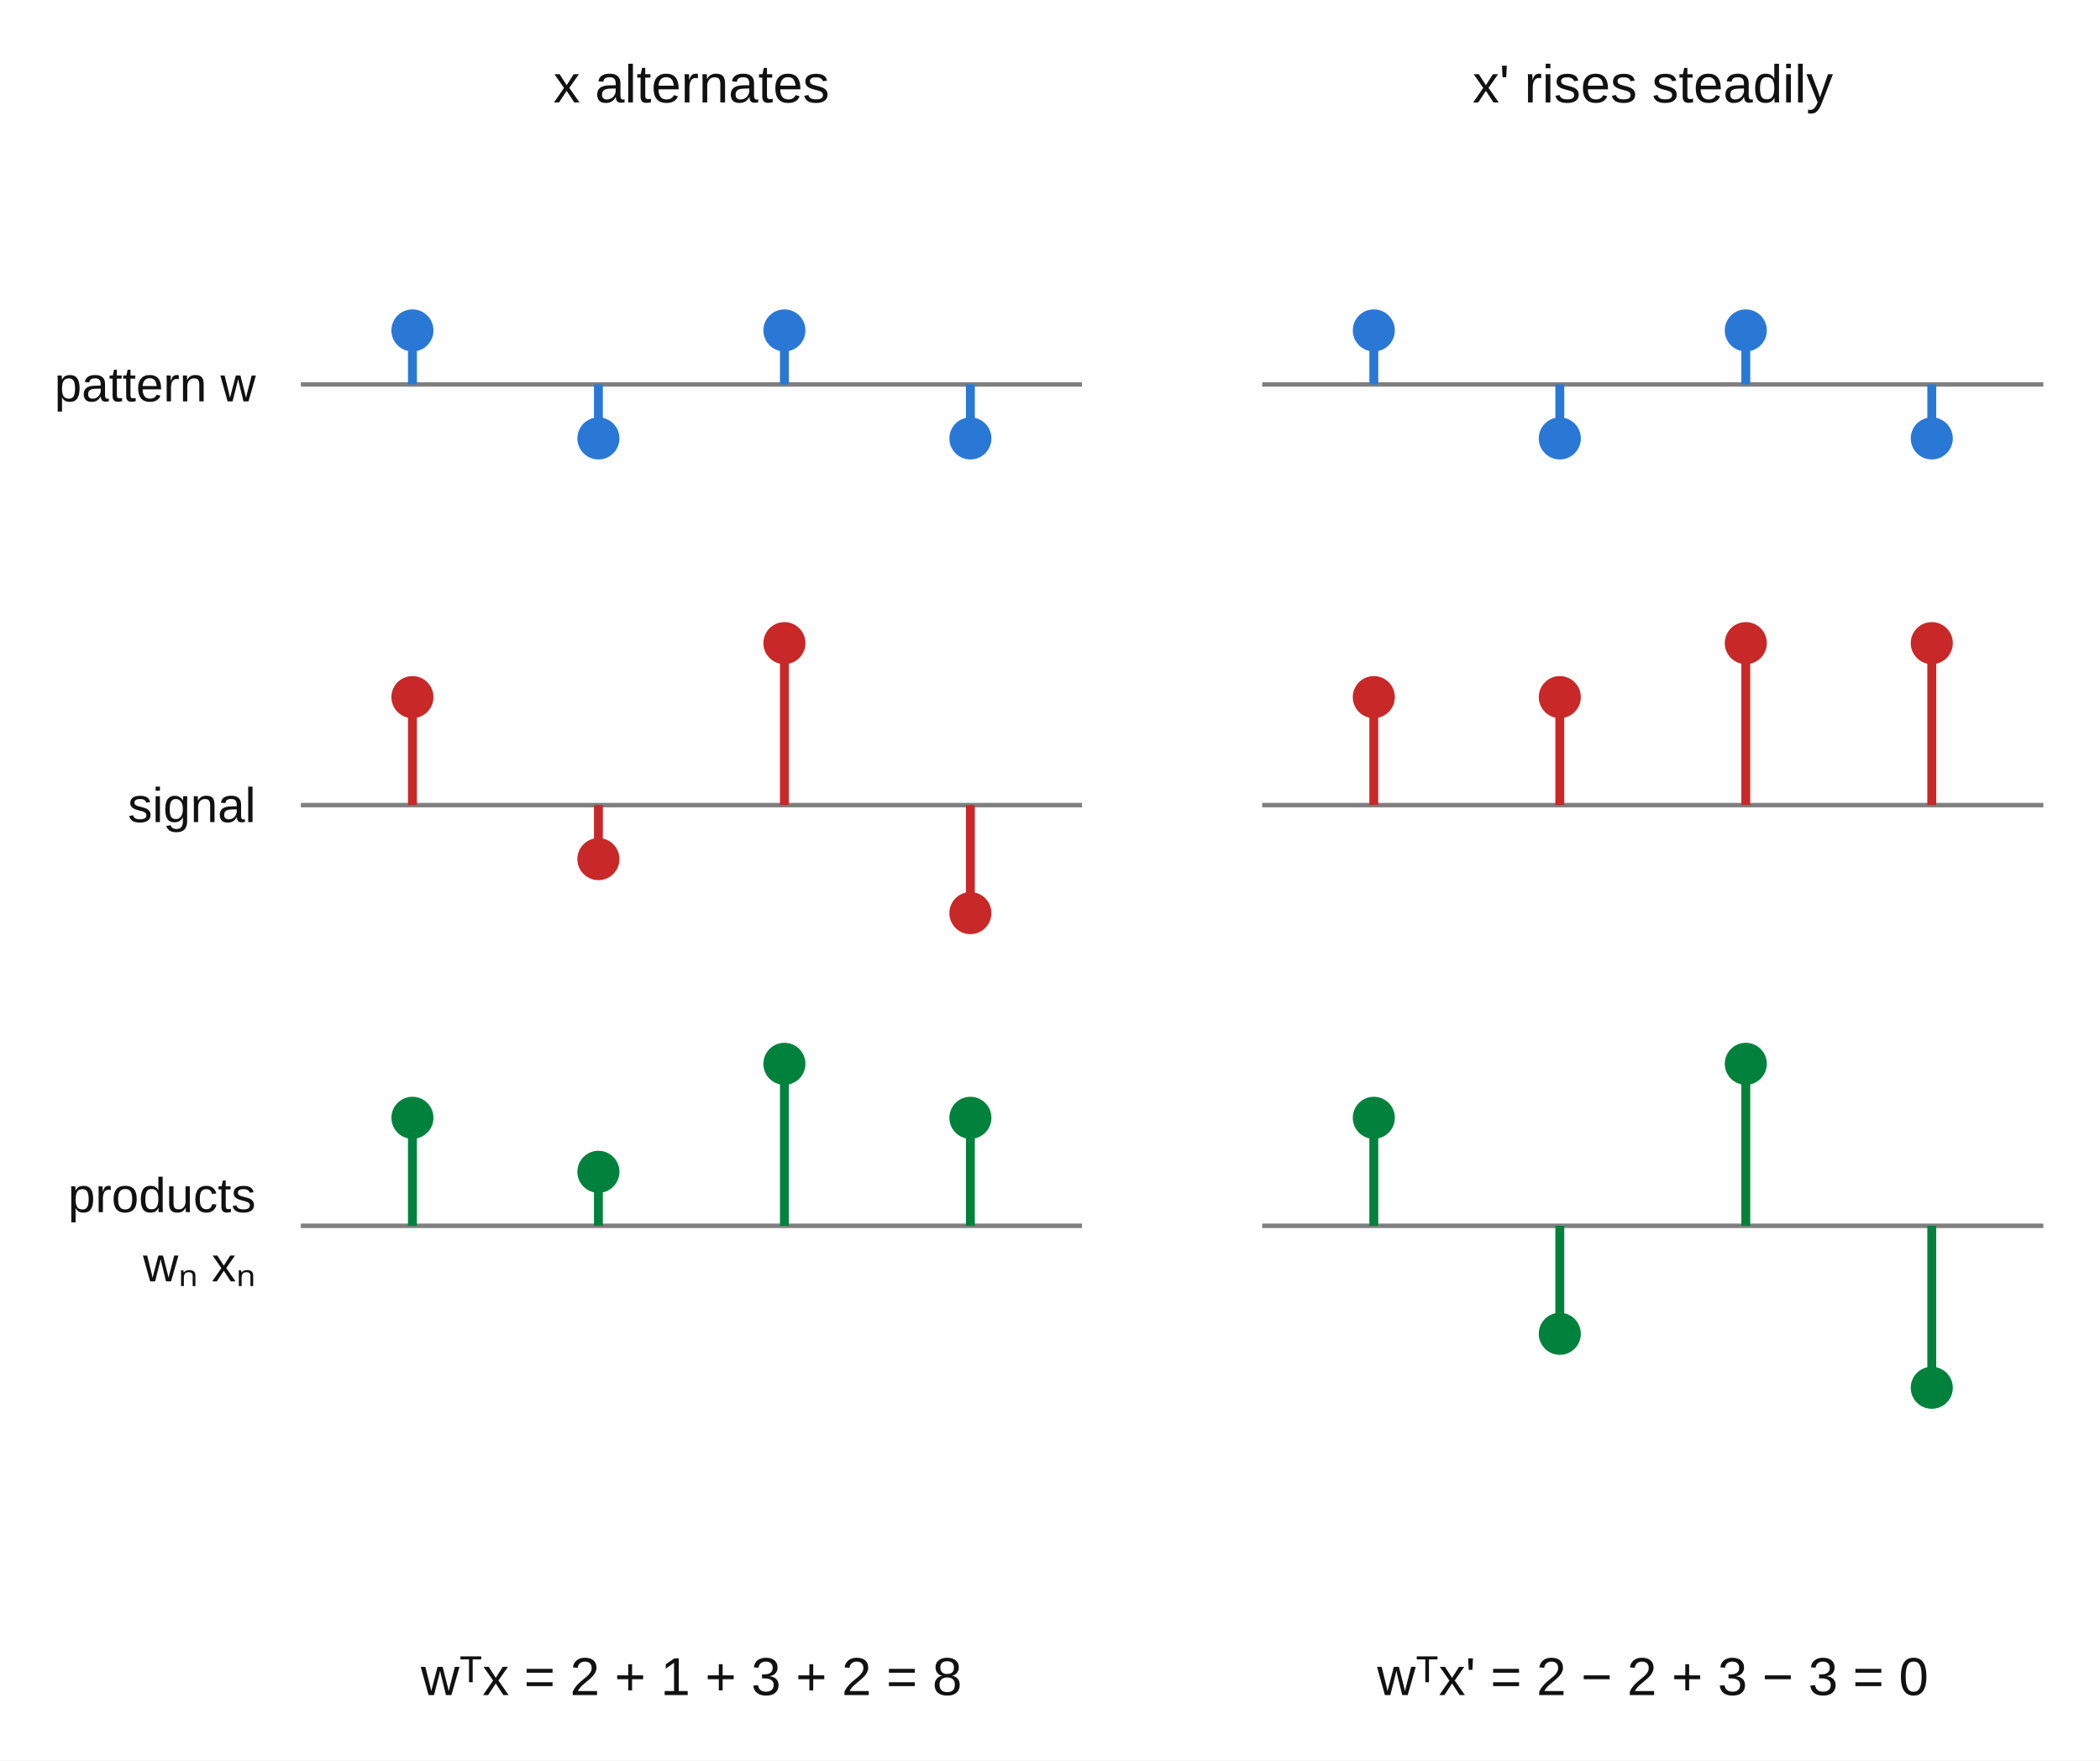
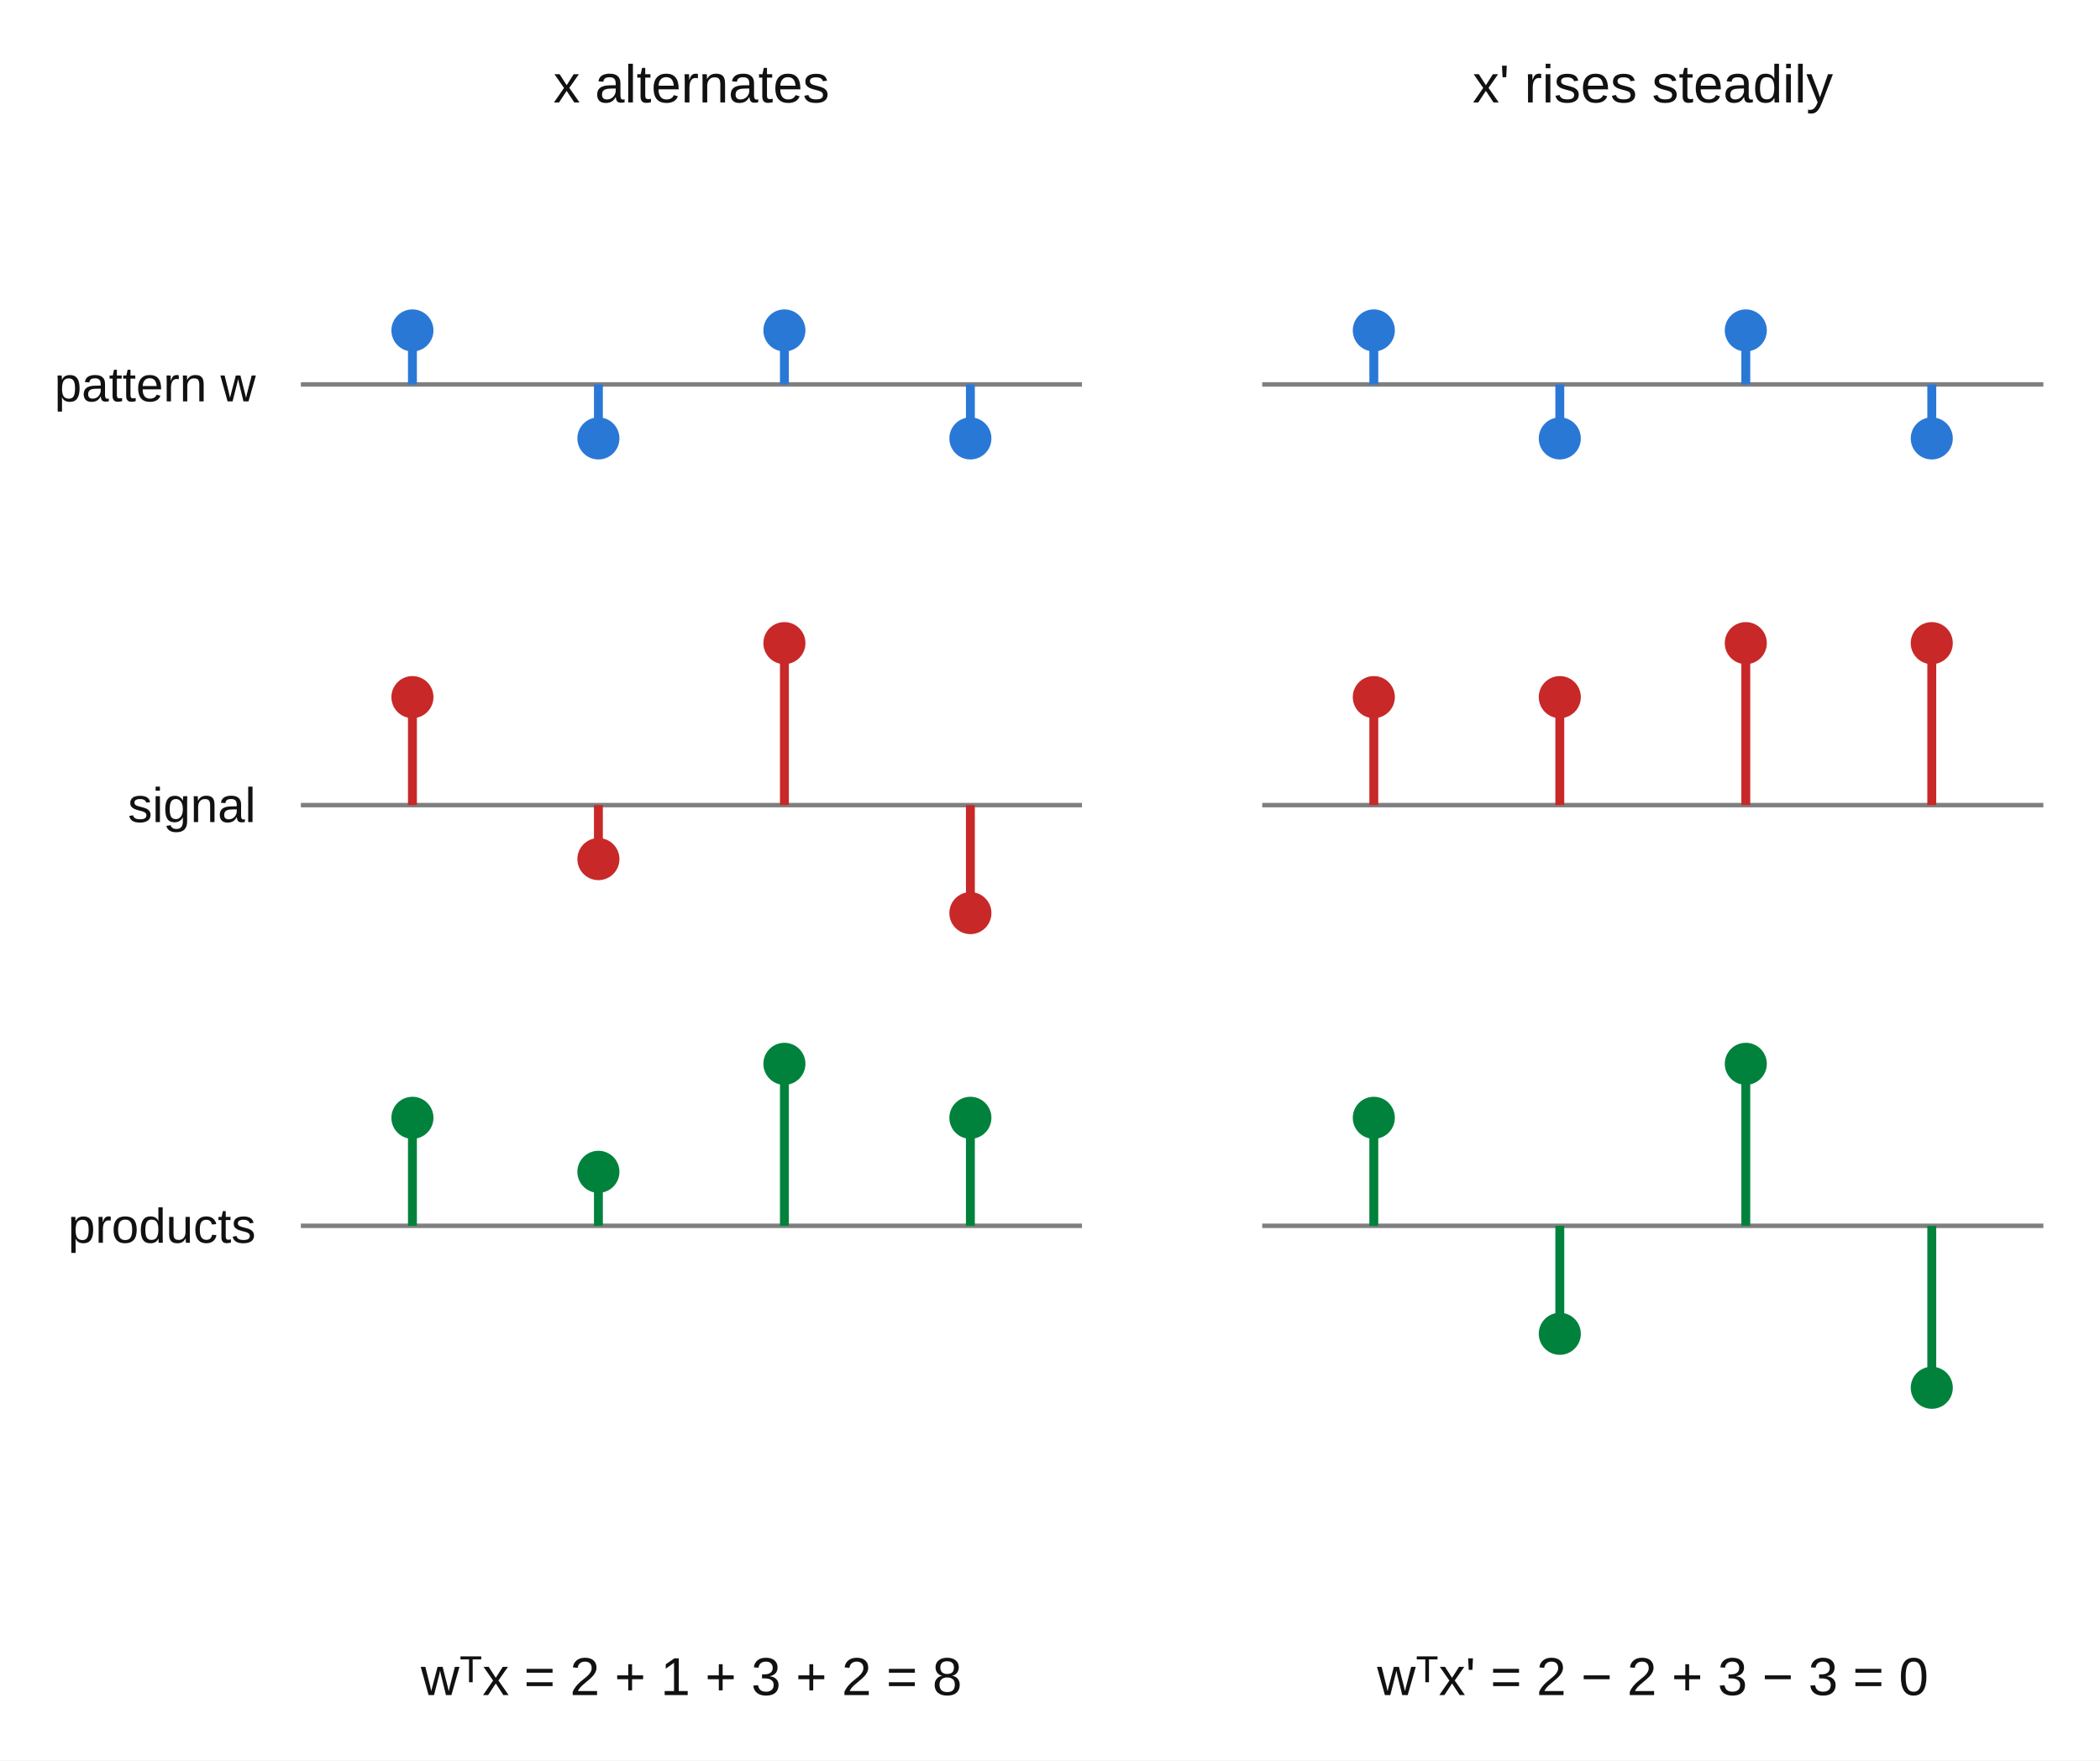
<svg xmlns="http://www.w3.org/2000/svg" width="519" height="435" viewBox="568.314 131.046 943.636 790.909">
  <rect x="568.314" y="131.046" width="943.636" height="790.909" fill="#ffffff" />
  <path d="M703.5 303.75C820.5 303.75 937.5 303.75 1054.5 303.75" fill="none" stroke="#7f7f7f" stroke-width="2" stroke-linejoin="round" stroke-linecap="butt" />
  <path d="M753.64 303.75C753.64 295.66 753.64 287.58 753.64 279.49" fill="none" stroke="#2a78d6" stroke-width="4" stroke-linejoin="round" stroke-linecap="butt" />
  <path d="M763.09 279.49C763.09 274.27 758.86 270.04 753.64 270.04C748.42 270.04 744.19 274.27 744.19 279.49C744.19 284.71 748.42 288.94 753.64 288.94C758.86 288.94 763.09 284.71 763.09 279.49" fill="#2a78d6" />
  <path d="M837.21 303.75C837.21 311.84 837.21 319.92 837.21 328.01" fill="none" stroke="#2a78d6" stroke-width="4" stroke-linejoin="round" stroke-linecap="butt" />
  <path d="M846.66 328.01C846.66 322.79 842.43 318.56 837.21 318.56C832 318.56 827.76 322.79 827.76 328.01C827.76 333.23 832 337.46 837.21 337.46C842.43 337.46 846.66 333.23 846.66 328.01" fill="#2a78d6" />
  <path d="M920.79 303.75C920.79 295.66 920.79 287.58 920.79 279.49" fill="none" stroke="#2a78d6" stroke-width="4" stroke-linejoin="round" stroke-linecap="butt" />
  <path d="M930.24 279.49C930.24 274.27 926 270.04 920.79 270.04C915.57 270.04 911.34 274.27 911.34 279.49C911.34 284.71 915.57 288.94 920.79 288.94C926 288.94 930.24 284.71 930.24 279.49" fill="#2a78d6" />
  <path d="M1004.36 303.75C1004.36 311.84 1004.36 319.92 1004.36 328.01" fill="none" stroke="#2a78d6" stroke-width="4" stroke-linejoin="round" stroke-linecap="butt" />
  <path d="M1013.81 328.01C1013.81 322.79 1009.58 318.56 1004.36 318.56C999.14 318.56 994.91 322.79 994.91 328.01C994.91 333.23 999.14 337.46 1004.36 337.46C1009.58 337.46 1013.81 333.23 1013.81 328.01" fill="#2a78d6" />
  <path d="M703.5 492.75C820.5 492.75 937.5 492.75 1054.5 492.75" fill="none" stroke="#7f7f7f" stroke-width="2" stroke-linejoin="round" stroke-linecap="butt" />
  <path d="M753.64 492.75C753.64 476.58 753.64 460.41 753.64 444.23" fill="none" stroke="#c82828" stroke-width="4" stroke-linejoin="round" stroke-linecap="butt" />
  <path d="M763.09 444.23C763.09 439.02 758.86 434.78 753.64 434.78C748.42 434.78 744.19 439.02 744.19 444.23C744.19 449.45 748.42 453.68 753.64 453.68C758.86 453.68 763.09 449.45 763.09 444.23" fill="#c82828" />
  <path d="M837.21 492.75C837.21 500.84 837.21 508.92 837.21 517.01" fill="none" stroke="#c82828" stroke-width="4" stroke-linejoin="round" stroke-linecap="butt" />
  <path d="M846.66 517.01C846.66 511.79 842.43 507.56 837.21 507.56C832 507.56 827.76 511.79 827.76 517.01C827.76 522.23 832 526.46 837.21 526.46C842.43 526.46 846.66 522.23 846.66 517.01" fill="#c82828" />
  <path d="M920.79 492.75C920.79 468.49 920.79 444.23 920.79 419.98" fill="none" stroke="#c82828" stroke-width="4" stroke-linejoin="round" stroke-linecap="butt" />
  <path d="M930.24 419.98C930.24 414.76 926 410.53 920.79 410.53C915.57 410.53 911.34 414.76 911.34 419.98C911.34 425.2 915.57 429.43 920.79 429.43C926 429.43 930.24 425.2 930.24 419.98" fill="#c82828" />
  <path d="M1004.36 492.75C1004.36 508.92 1004.36 525.09 1004.36 541.27" fill="none" stroke="#c82828" stroke-width="4" stroke-linejoin="round" stroke-linecap="butt" />
  <path d="M1013.81 541.27C1013.81 536.05 1009.58 531.82 1004.36 531.82C999.14 531.82 994.91 536.05 994.91 541.27C994.91 546.48 999.14 550.72 1004.36 550.72C1009.58 550.72 1013.81 546.48 1013.81 541.27" fill="#c82828" />
  <path d="M703.5 681.75C820.5 681.75 937.5 681.75 1054.5 681.75" fill="none" stroke="#7f7f7f" stroke-width="2" stroke-linejoin="round" stroke-linecap="butt" />
  <path d="M753.64 681.75C753.64 665.58 753.64 649.41 753.64 633.23" fill="none" stroke="#00823c" stroke-width="4" stroke-linejoin="round" stroke-linecap="butt" />
  <path d="M763.09 633.23C763.09 628.02 758.86 623.78 753.64 623.78C748.42 623.78 744.19 628.02 744.19 633.23C744.19 638.45 748.42 642.68 753.64 642.68C758.86 642.68 763.09 638.45 763.09 633.23" fill="#00823c" />
  <path d="M837.21 681.75C837.21 673.66 837.21 665.58 837.21 657.49" fill="none" stroke="#00823c" stroke-width="4" stroke-linejoin="round" stroke-linecap="butt" />
  <path d="M846.66 657.49C846.66 652.27 842.43 648.04 837.21 648.04C832 648.04 827.76 652.27 827.76 657.49C827.76 662.71 832 666.94 837.21 666.94C842.43 666.94 846.66 662.71 846.66 657.49" fill="#00823c" />
  <path d="M920.79 681.75C920.79 657.49 920.79 633.23 920.79 608.98" fill="none" stroke="#00823c" stroke-width="4" stroke-linejoin="round" stroke-linecap="butt" />
  <path d="M930.24 608.98C930.24 603.76 926 599.53 920.79 599.53C915.57 599.53 911.34 603.76 911.34 608.98C911.34 614.2 915.57 618.43 920.79 618.43C926 618.43 930.24 614.2 930.24 608.98" fill="#00823c" />
  <path d="M1004.36 681.75C1004.36 665.58 1004.36 649.41 1004.36 633.23" fill="none" stroke="#00823c" stroke-width="4" stroke-linejoin="round" stroke-linecap="butt" />
  <path d="M1013.81 633.23C1013.81 628.02 1009.58 623.78 1004.36 623.78C999.14 623.78 994.91 628.02 994.91 633.23C994.91 638.45 999.14 642.68 1004.36 642.68C1009.58 642.68 1013.81 638.45 1013.81 633.23" fill="#00823c" />
  <text x="879" y="884.25" font-size="24" font-family="Arial, Helvetica, 'Liberation Sans', 'Nimbus Sans', 'Noto Sans CJK SC', 'Microsoft YaHei', 'PingFang SC', sans-serif" fill="#111111" text-anchor="middle" dominant-baseline="central">wᵀx = 2 + 1 + 3 + 2 = 8</text>
  <path d="M1135.5 303.75C1252.5 303.75 1369.5 303.75 1486.5 303.75" fill="none" stroke="#7f7f7f" stroke-width="2" stroke-linejoin="round" stroke-linecap="butt" />
  <path d="M1185.64 303.75C1185.64 295.66 1185.64 287.58 1185.64 279.49" fill="none" stroke="#2a78d6" stroke-width="4" stroke-linejoin="round" stroke-linecap="butt" />
  <path d="M1195.09 279.49C1195.09 274.27 1190.86 270.04 1185.64 270.04C1180.42 270.04 1176.19 274.27 1176.19 279.49C1176.19 284.71 1180.42 288.94 1185.64 288.94C1190.86 288.94 1195.09 284.71 1195.09 279.49" fill="#2a78d6" />
  <path d="M1269.21 303.75C1269.21 311.84 1269.21 319.92 1269.21 328.01" fill="none" stroke="#2a78d6" stroke-width="4" stroke-linejoin="round" stroke-linecap="butt" />
  <path d="M1278.66 328.01C1278.66 322.79 1274.43 318.56 1269.21 318.56C1264 318.56 1259.76 322.79 1259.76 328.01C1259.76 333.23 1264 337.46 1269.21 337.46C1274.43 337.46 1278.66 333.23 1278.66 328.01" fill="#2a78d6" />
  <path d="M1352.79 303.75C1352.79 295.66 1352.79 287.58 1352.79 279.49" fill="none" stroke="#2a78d6" stroke-width="4" stroke-linejoin="round" stroke-linecap="butt" />
  <path d="M1362.24 279.49C1362.24 274.27 1358 270.04 1352.79 270.04C1347.57 270.04 1343.34 274.27 1343.34 279.49C1343.34 284.71 1347.57 288.94 1352.79 288.94C1358 288.94 1362.24 284.71 1362.24 279.49" fill="#2a78d6" />
  <path d="M1436.36 303.75C1436.36 311.84 1436.36 319.92 1436.36 328.01" fill="none" stroke="#2a78d6" stroke-width="4" stroke-linejoin="round" stroke-linecap="butt" />
  <path d="M1445.81 328.01C1445.81 322.79 1441.58 318.56 1436.36 318.56C1431.14 318.56 1426.91 322.79 1426.91 328.01C1426.91 333.23 1431.14 337.46 1436.36 337.46C1441.58 337.46 1445.81 333.23 1445.81 328.01" fill="#2a78d6" />
  <path d="M1135.5 492.75C1252.5 492.75 1369.5 492.75 1486.5 492.75" fill="none" stroke="#7f7f7f" stroke-width="2" stroke-linejoin="round" stroke-linecap="butt" />
  <path d="M1185.64 492.75C1185.64 476.58 1185.64 460.41 1185.64 444.23" fill="none" stroke="#c82828" stroke-width="4" stroke-linejoin="round" stroke-linecap="butt" />
  <path d="M1195.09 444.23C1195.09 439.02 1190.86 434.78 1185.64 434.78C1180.42 434.78 1176.19 439.02 1176.19 444.23C1176.19 449.45 1180.42 453.68 1185.64 453.68C1190.86 453.68 1195.09 449.45 1195.09 444.23" fill="#c82828" />
  <path d="M1269.21 492.75C1269.21 476.58 1269.21 460.41 1269.21 444.23" fill="none" stroke="#c82828" stroke-width="4" stroke-linejoin="round" stroke-linecap="butt" />
  <path d="M1278.66 444.23C1278.66 439.02 1274.43 434.78 1269.21 434.78C1264 434.78 1259.76 439.02 1259.76 444.23C1259.76 449.45 1264 453.68 1269.21 453.68C1274.43 453.68 1278.66 449.45 1278.66 444.23" fill="#c82828" />
  <path d="M1352.79 492.75C1352.79 468.49 1352.79 444.23 1352.79 419.98" fill="none" stroke="#c82828" stroke-width="4" stroke-linejoin="round" stroke-linecap="butt" />
  <path d="M1362.24 419.98C1362.24 414.76 1358 410.53 1352.79 410.53C1347.57 410.53 1343.34 414.76 1343.34 419.98C1343.34 425.2 1347.57 429.43 1352.79 429.43C1358 429.43 1362.24 425.2 1362.24 419.98" fill="#c82828" />
  <path d="M1436.36 492.75C1436.36 468.49 1436.36 444.23 1436.36 419.98" fill="none" stroke="#c82828" stroke-width="4" stroke-linejoin="round" stroke-linecap="butt" />
  <path d="M1445.81 419.98C1445.81 414.76 1441.58 410.53 1436.36 410.53C1431.14 410.53 1426.91 414.76 1426.91 419.98C1426.91 425.2 1431.14 429.43 1436.36 429.43C1441.58 429.43 1445.81 425.2 1445.81 419.98" fill="#c82828" />
  <path d="M1135.5 681.75C1252.5 681.75 1369.5 681.75 1486.5 681.75" fill="none" stroke="#7f7f7f" stroke-width="2" stroke-linejoin="round" stroke-linecap="butt" />
  <path d="M1185.64 681.75C1185.64 665.58 1185.64 649.41 1185.64 633.23" fill="none" stroke="#00823c" stroke-width="4" stroke-linejoin="round" stroke-linecap="butt" />
  <path d="M1195.09 633.23C1195.09 628.02 1190.86 623.78 1185.64 623.78C1180.42 623.78 1176.19 628.02 1176.19 633.23C1176.19 638.45 1180.42 642.68 1185.64 642.68C1190.86 642.68 1195.09 638.45 1195.09 633.23" fill="#00823c" />
  <path d="M1269.21 681.75C1269.21 697.92 1269.21 714.09 1269.21 730.27" fill="none" stroke="#00823c" stroke-width="4" stroke-linejoin="round" stroke-linecap="butt" />
  <path d="M1278.66 730.27C1278.66 725.05 1274.43 720.82 1269.21 720.82C1264 720.82 1259.76 725.05 1259.76 730.27C1259.76 735.48 1264 739.72 1269.21 739.72C1274.43 739.72 1278.66 735.48 1278.66 730.27" fill="#00823c" />
  <path d="M1352.79 681.75C1352.79 657.49 1352.79 633.23 1352.79 608.98" fill="none" stroke="#00823c" stroke-width="4" stroke-linejoin="round" stroke-linecap="butt" />
  <path d="M1362.24 608.98C1362.24 603.76 1358 599.53 1352.79 599.53C1347.57 599.53 1343.34 603.76 1343.34 608.98C1343.34 614.2 1347.57 618.43 1352.79 618.43C1358 618.43 1362.24 614.2 1362.24 608.98" fill="#00823c" />
  <path d="M1436.36 681.75C1436.36 706.01 1436.36 730.27 1436.36 754.52" fill="none" stroke="#00823c" stroke-width="4" stroke-linejoin="round" stroke-linecap="butt" />
  <path d="M1445.81 754.52C1445.81 749.3 1441.58 745.07 1436.36 745.07C1431.14 745.07 1426.91 749.3 1426.91 754.52C1426.91 759.74 1431.14 763.97 1436.36 763.97C1441.58 763.97 1445.81 759.74 1445.81 754.52" fill="#00823c" />
  <text x="1311" y="884.25" font-size="24" font-family="Arial, Helvetica, 'Liberation Sans', 'Nimbus Sans', 'Noto Sans CJK SC', 'Microsoft YaHei', 'PingFang SC', sans-serif" fill="#111111" text-anchor="middle" dominant-baseline="central">wᵀx' = 2 − 2 + 3 − 3 = 0</text>
  <text x="879" y="168.75" font-size="24" font-family="Arial, Helvetica, 'Liberation Sans', 'Nimbus Sans', 'Noto Sans CJK SC', 'Microsoft YaHei', 'PingFang SC', sans-serif" fill="#111111" text-anchor="middle" dominant-baseline="central">x alternates</text>
  <text x="1311" y="168.75" font-size="24" font-family="Arial, Helvetica, 'Liberation Sans', 'Nimbus Sans', 'Noto Sans CJK SC', 'Microsoft YaHei', 'PingFang SC', sans-serif" fill="#111111" text-anchor="middle" dominant-baseline="central">x' rises steadily</text>
  <text x="683.25" y="303.75" font-size="22" font-family="Arial, Helvetica, 'Liberation Sans', 'Nimbus Sans', 'Noto Sans CJK SC', 'Microsoft YaHei', 'PingFang SC', sans-serif" fill="#111111" text-anchor="end" dominant-baseline="central">pattern w</text>
  <text x="683.25" y="492.75" font-size="22" font-family="Arial, Helvetica, 'Liberation Sans', 'Nimbus Sans', 'Noto Sans CJK SC', 'Microsoft YaHei', 'PingFang SC', sans-serif" fill="#111111" text-anchor="end" dominant-baseline="central">signal</text>
-   <text x="683.25" y="668" font-size="22" font-family="Arial, Helvetica, 'Liberation Sans', 'Nimbus Sans', 'Noto Sans CJK SC', 'Microsoft YaHei', 'PingFang SC', sans-serif" fill="#111111" text-anchor="end" dominant-baseline="central">products</text>
-   <text x="683.25" y="695.5" font-size="22" font-family="Arial, Helvetica, 'Liberation Sans', 'Nimbus Sans', 'Noto Sans CJK SC', 'Microsoft YaHei', 'PingFang SC', sans-serif" fill="#111111" text-anchor="end" dominant-baseline="central">wₙ xₙ</text>
+   <text x="683.25" y="681.75" font-size="22" font-family="Arial, Helvetica, 'Liberation Sans', 'Nimbus Sans', 'Noto Sans CJK SC', 'Microsoft YaHei', 'PingFang SC', sans-serif" fill="#111111" text-anchor="end" dominant-baseline="central">products</text>
</svg>
